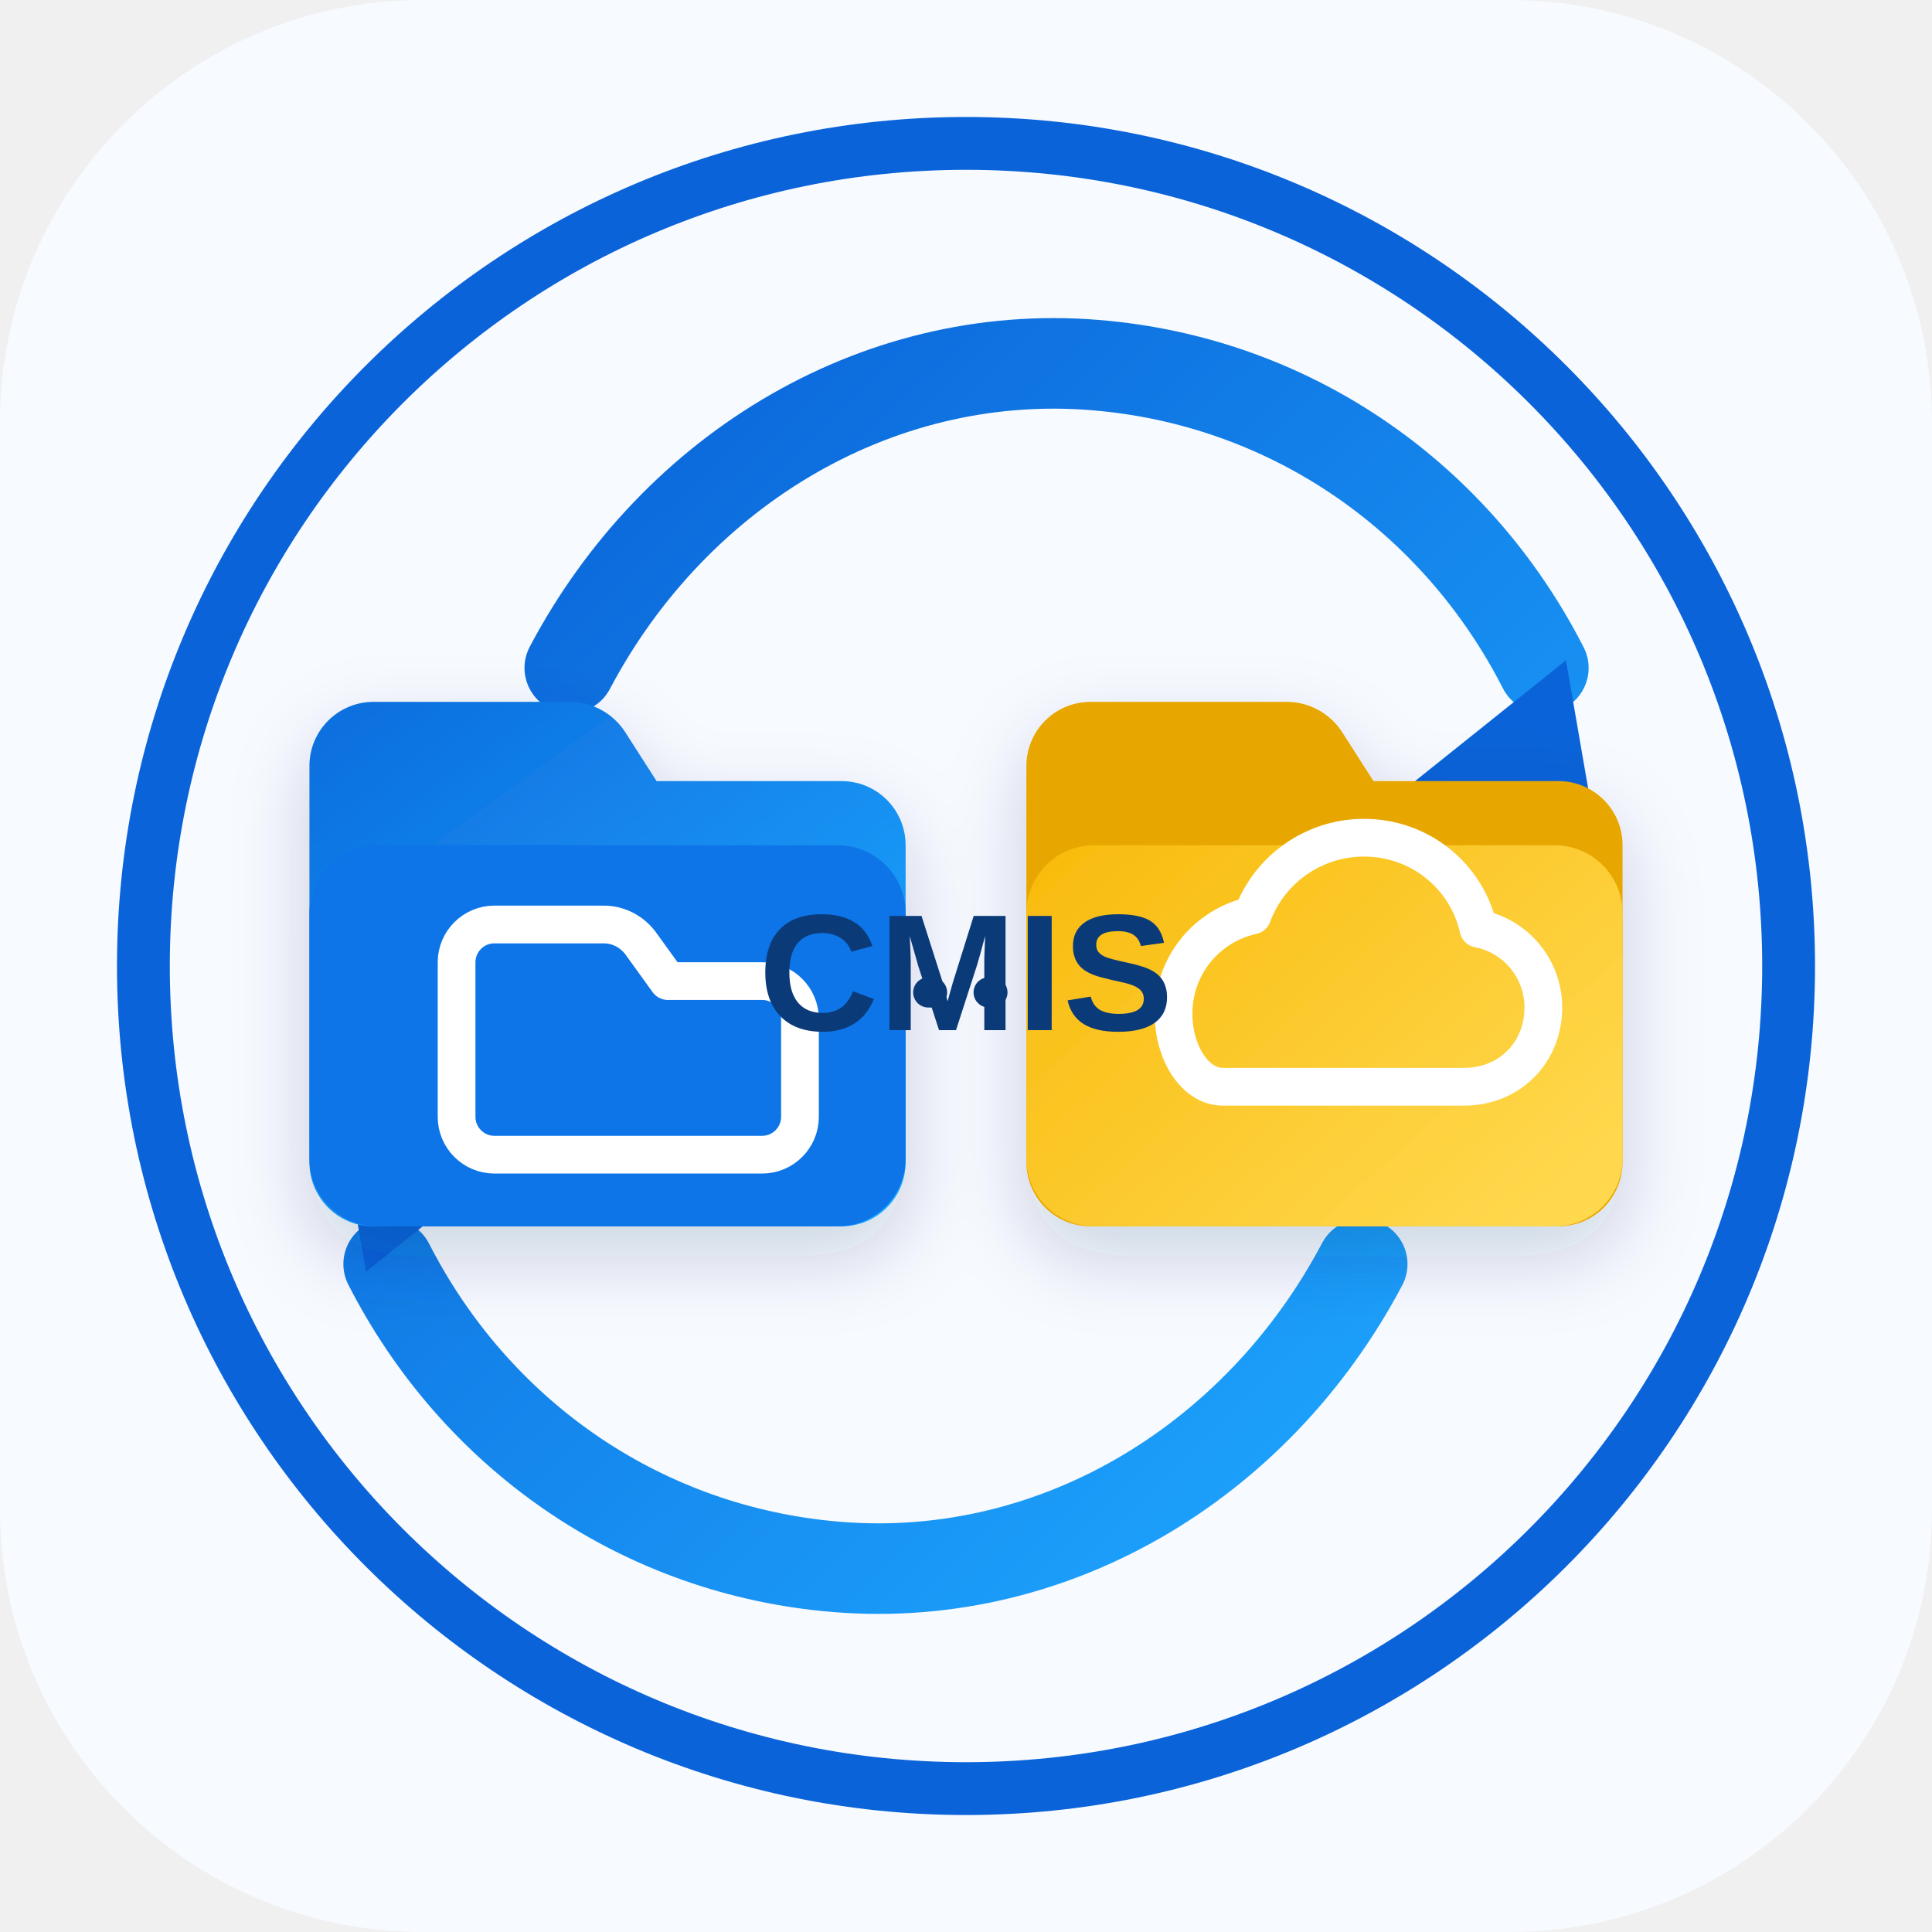
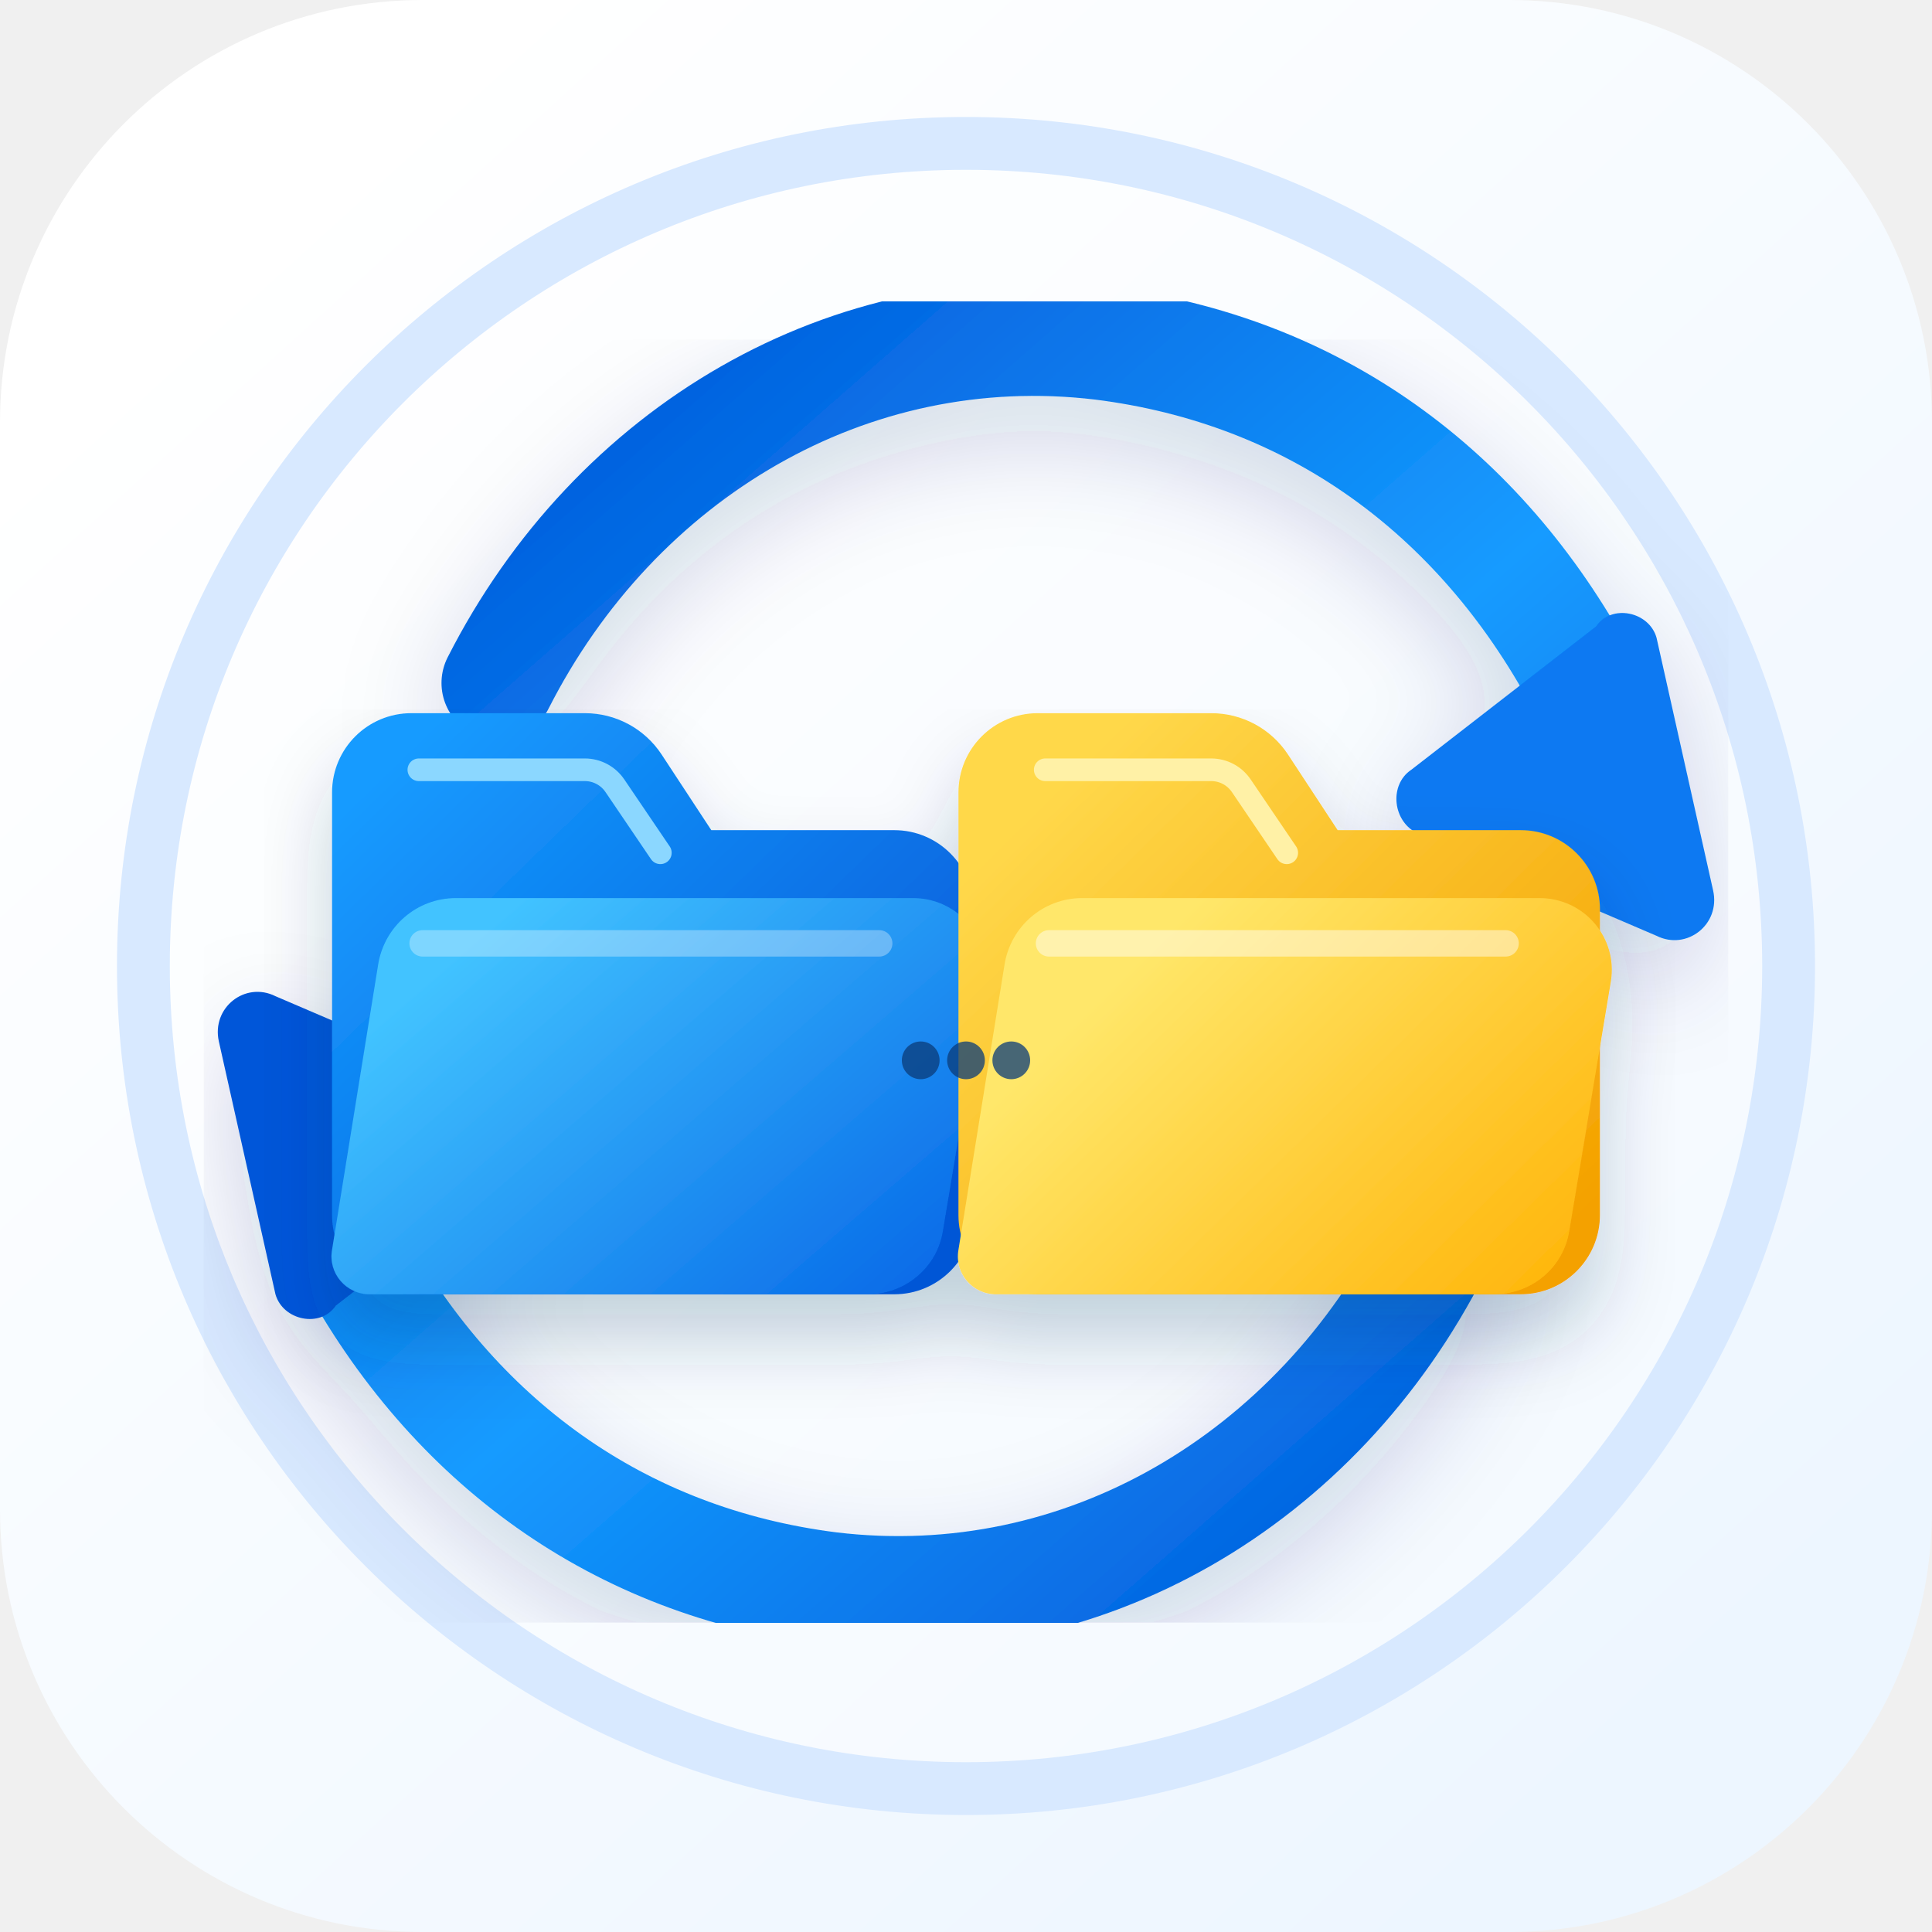
<svg xmlns="http://www.w3.org/2000/svg" width="512" height="512" viewBox="0 0 512 512" fill="none">
  <defs>
-     <linearGradient id="blueGrad" x1="96" y1="140" x2="220" y2="310" gradientUnits="userSpaceOnUse">
-       <stop stop-color="#0A63D8" />
-       <stop offset="1" stop-color="#1EA7FF" />
+     <linearGradient id="bg" x1="72" y1="54" x2="442" y2="462" gradientUnits="userSpaceOnUse">
+       <stop stop-color="#FFFFFF" />
+       <stop offset="1" stop-color="#EDF6FF" />
    </linearGradient>
-     <linearGradient id="goldGrad" x1="292" y1="165" x2="420" y2="310" gradientUnits="userSpaceOnUse">
-       <stop stop-color="#F7B500" />
-       <stop offset="1" stop-color="#FFD84D" />
+     <linearGradient id="blue" x1="104" y1="202" x2="232" y2="334" gradientUnits="userSpaceOnUse">
+       <stop stop-color="#179BFF" />
+       <stop offset="1" stop-color="#0056D6" />
    </linearGradient>
-     <linearGradient id="syncGrad" x1="122" y1="112" x2="395" y2="392" gradientUnits="userSpaceOnUse">
-       <stop stop-color="#0A63D8" />
-       <stop offset="1" stop-color="#1EA7FF" />
+     <linearGradient id="blueFront" x1="128" y1="247" x2="228" y2="363" gradientUnits="userSpaceOnUse">
+       <stop stop-color="#42C3FF" />
+       <stop offset="1" stop-color="#0567E7" />
    </linearGradient>
-     <filter id="shadow" x="60" y="80" width="400" height="340" filterUnits="userSpaceOnUse" color-interpolation-filters="sRGB">
-       <feDropShadow dx="0" dy="8" stdDeviation="10" flood-color="#0B2B5C" flood-opacity="0.18" />
+     <linearGradient id="yellow" x1="284" y1="204" x2="410" y2="332" gradientUnits="userSpaceOnUse">
+       <stop stop-color="#FFD84A" />
+       <stop offset="1" stop-color="#F4A100" />
+     </linearGradient>
+     <linearGradient id="yellowFront" x1="306" y1="250" x2="416" y2="362" gradientUnits="userSpaceOnUse">
+       <stop stop-color="#FFE76A" />
+       <stop offset="1" stop-color="#FFB000" />
+     </linearGradient>
+     <linearGradient id="arrow" x1="124" y1="102" x2="399" y2="416" gradientUnits="userSpaceOnUse">
+       <stop stop-color="#0057D9" />
+       <stop offset="0.52" stop-color="#159BFF" />
+       <stop offset="1" stop-color="#0057D9" />
+     </linearGradient>
+     <filter id="softShadow" x="54" y="80" width="404" height="350" filterUnits="userSpaceOnUse" color-interpolation-filters="sRGB">
+       <feDropShadow dx="0" dy="10" stdDeviation="14" flood-color="#0A3470" flood-opacity="0.18" />
+     </filter>
+     <filter id="folderShadow" x="70" y="176" width="374" height="216" filterUnits="userSpaceOnUse" color-interpolation-filters="sRGB">
+       <feDropShadow dx="0" dy="12" stdDeviation="10" flood-color="#07305F" flood-opacity="0.22" />
    </filter>
  </defs>
-   <rect width="512" height="512" rx="112" fill="#F7FAFF" />
-   <circle cx="256" cy="256" r="218" stroke="#0A63D8" stroke-width="14" />
-   <path d="M151 177C179 124 234 91 293 97C343 102 386 132 409 177" stroke="url(#syncGrad)" stroke-width="24" stroke-linecap="round" />
-   <path d="M415 175L424 227L375 207L415 175Z" fill="#0A63D8" />
-   <path d="M361 335C333 388 278 421 219 415C169 410 126 380 103 335" stroke="url(#syncGrad)" stroke-width="24" stroke-linecap="round" />
-   <path d="M97 337L88 285L137 305L97 337Z" fill="#0A63D8" />
-   <g filter="url(#shadow)">
-     <path d="M82 203C82 193.6 89.6 186 99 186H151C157 186 162.6 189.1 165.8 194.2L174 207H223C232.4 207 240 214.6 240 224V308C240 317.4 232.4 325 223 325H99C89.6 325 82 317.4 82 308V203Z" fill="url(#blueGrad)" />
-     <rect x="82" y="224" width="158" height="101" rx="18" fill="#0B75E8" />
-     <path d="M121 255C121 249.5 125.5 245 131 245H160C164 245 167.7 247 170 250.3L177 260H202C207.5 260 212 264.5 212 270V296C212 301.5 207.5 306 202 306H131C125.5 306 121 301.5 121 296V255Z" stroke="white" stroke-width="10" stroke-linejoin="round" />
-     <path d="M272 203C272 193.6 279.6 186 289 186H341C347 186 352.6 189.1 355.8 194.2L364 207H413C422.4 207 430 214.6 430 224V308C430 317.4 422.4 325 413 325H289C279.6 325 272 317.4 272 308V203Z" fill="#E7A700" />
-     <rect x="272" y="224" width="158" height="101" rx="18" fill="url(#goldGrad)" />
-     <path d="M324 288H388C400 288 409 279 409 267C409 256.6 401.6 248 391.8 246.1C388.7 232.2 376.3 222 361.5 222C347.9 222 336.3 230.6 331.9 242.6C319.7 245.3 311 256 311 268.6C311 279.3 316.9 288 324 288Z" stroke="white" stroke-width="10" stroke-linejoin="round" />
+   <rect width="512" height="512" rx="112" fill="url(#bg)" />
+   <circle cx="256" cy="256" r="218" fill="white" fill-opacity="0.35" stroke="#D8E9FF" stroke-width="14" />
+   <g filter="url(#softShadow)">
+     <path d="M132 181C163 120 225 83 292 91C348 98 392 130 419 180" stroke="url(#arrow)" stroke-width="30" stroke-linecap="round" />
+     <path d="M423 166C427 160 437 162 439 169L454 236C456 245 447 252 439 248L376 221C369 218 368 208 374 204L423 166Z" fill="#0879F2" />
+     <path d="M380 331C349 392 287 429 220 421C164 414 120 382 93 332" stroke="url(#arrow)" stroke-width="30" stroke-linecap="round" />
+     <path d="M89 346C85 352 75 350 73 343L58 276C56 267 65 260 73 264L136 291C143 294 144 304 138 308L89 346Z" fill="#0057D9" />
  </g>
-   <line x1="246" y1="263" x2="266" y2="263" stroke="#0B3A78" stroke-width="8" stroke-linecap="round" stroke-dasharray="1 15" />
-   <text x="256" y="273" text-anchor="middle" font-family="Arial, Helvetica, sans-serif" font-size="44" font-weight="800" fill="#0B3A78">CMIS</text>
+   <g filter="url(#folderShadow)">
+     <path d="M88 210C88 198.4 97.4 189 109 189H155C163.2 189 170.8 193.1 175.3 199.9L188.5 220H237C248.6 220 258 229.4 258 241V322C258 333.6 248.6 343 237 343H109C97.4 343 88 333.6 88 322V210Z" fill="url(#blue)" />
+     <path d="M108 238H242C253.8 238 262.8 248.5 260.9 260.1L249.9 326.1C248.4 335.9 239.9 343 230 343H98C91.7 343 86.9 337.4 88 331.2L100.2 255.7C101.8 245.5 110.5 238 120.8 238H108Z" fill="url(#blueFront)" />
+     <path d="M111 204H155C158.2 204 161.2 205.6 163 208.3L175 226" stroke="#8BD7FF" stroke-width="6" stroke-linecap="round" />
+     <path d="M112 250H233" stroke="white" stroke-opacity="0.32" stroke-width="7" stroke-linecap="round" />
+     <path d="M254 210C254 198.4 263.4 189 275 189H321C329.2 189 336.8 193.1 341.3 199.9L354.5 220H403C414.6 220 424 229.4 424 241V322C424 333.6 414.6 343 403 343H275C263.4 343 254 333.6 254 322V210Z" fill="url(#yellow)" />
+     <path d="M274 238H408C419.8 238 428.8 248.5 426.9 260.1L415.9 326.1C414.4 335.9 405.9 343 396 343H264C257.7 343 252.9 337.4 254 331.2L266.2 255.7C267.8 245.5 276.5 238 286.8 238H274Z" fill="url(#yellowFront)" />
+     <path d="M277 204H321C324.2 204 327.2 205.6 329 208.3L341 226" stroke="#FFF1A6" stroke-width="6" stroke-linecap="round" />
+     <path d="M278 250H399" stroke="white" stroke-opacity="0.45" stroke-width="7" stroke-linecap="round" />
+   </g>
+   <circle cx="244" cy="281" r="5" fill="#0A3B78" opacity="0.75" />
+   <circle cx="256" cy="281" r="5" fill="#0A3B78" opacity="0.75" />
+   <circle cx="268" cy="281" r="5" fill="#0A3B78" opacity="0.75" />
</svg>
